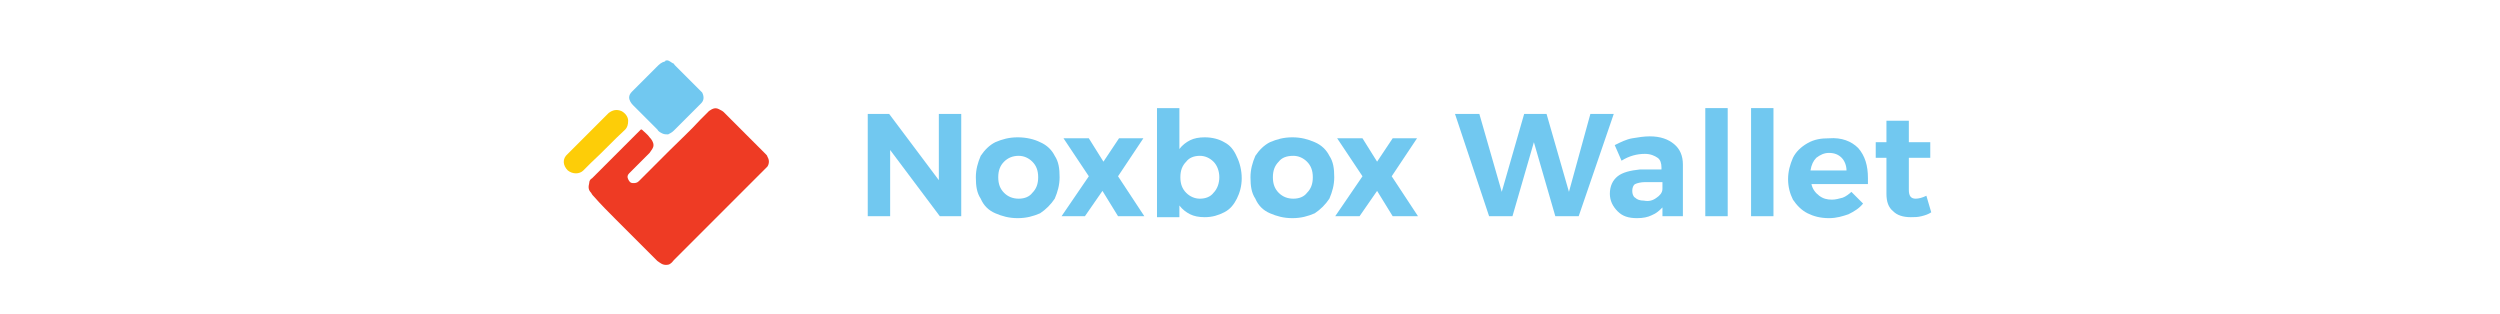
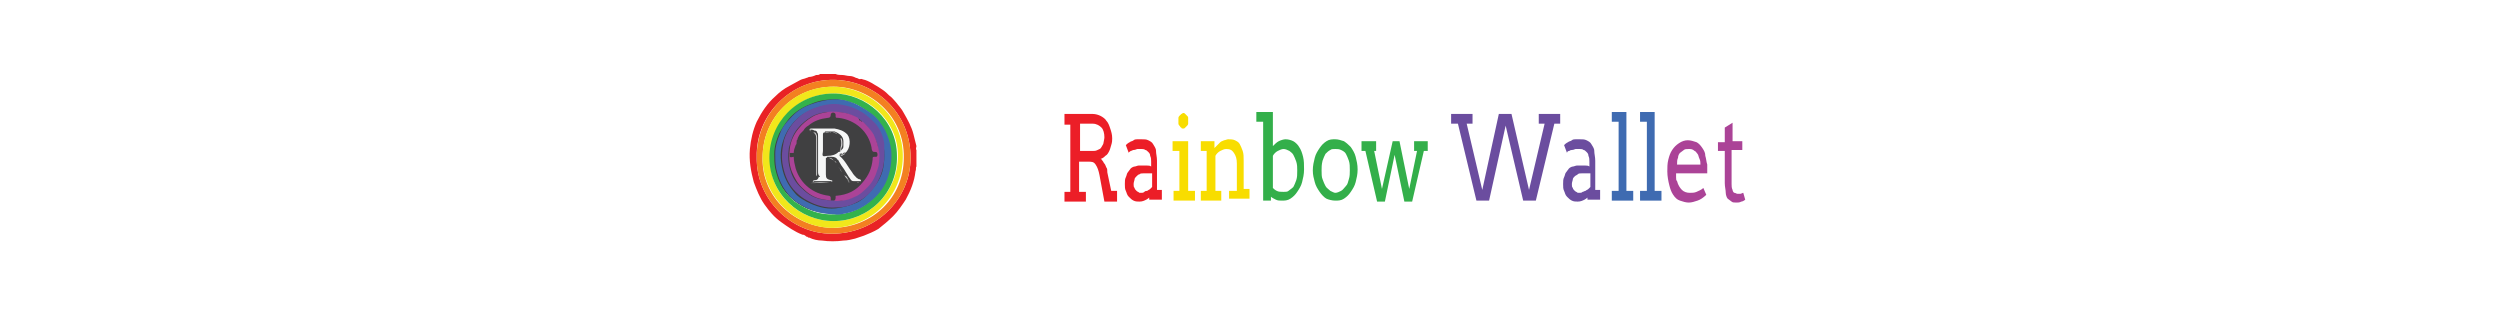
- <svg xmlns="http://www.w3.org/2000/svg" version="1.1" id="Слой_1" shape-rendering="geometricPrecision" text-rendering="geometricPrecision" image-rendering="optimizeQuality" x="0px" y="0px" viewBox="0 0 256.7 32.2" style="enable-background:new 0 0 256.7 32.2;" xml:space="preserve">
+ <svg xmlns="http://www.w3.org/2000/svg" version="1.1" id="Слой_1" text-rendering="geometricPrecision" shape-rendering="geometricPrecision" image-rendering="optimizeQuality" x="0px" y="0px" viewBox="0 0 256.7 32.2" style="enable-background:new 0 0 256.7 32.2;" xml:space="preserve">
  <style type="text/css">
- 	.st0{fill:#71C8F0;}
- 	.st1{fill:#EE3B24;}
- 	.st2{fill:#FDCD08;}
+ 	.st0{fill:#404041;}
+ 	.st1{fill:#E92225;}
+ 	.st2{fill:#F38021;}
+ 	.st3{fill:#F1E71B;}
+ 	.st4{fill:#33B24C;}
+ 	.st5{fill:#3F6BB1;}
+ 	.st6{fill:#6B4D9F;}
+ 	.st7{fill:#AB4397;}
+ 	.st8{fill:#F6F7F7;}
+ 	.st9{fill:#D0CFCF;}
+ 	.st10{fill:#C5C6C5;}
+ 	.st11{fill:#242628;}
+ 	.st12{fill:#EC1E27;}
+ 	.st13{fill:#F8DD00;}
+ 	.st14{fill:#33AF4A;}
</style>
  <g>
-     <path class="st0" d="M68.5,6.2c0.2,0,0.4,0.2,0.6,0.3c0.1,0,0.1,0.1,0.2,0.2c0.4,0.4,0.8,0.8,1.2,1.2c0.4,0.4,0.9,0.9,1.3,1.3   c0.1,0.1,0.2,0.2,0.3,0.3c0.2,0.4,0.2,0.8-0.1,1.1c-0.2,0.2-0.4,0.4-0.6,0.6c-0.3,0.3-0.7,0.7-1,1c-0.4,0.4-0.8,0.8-1.2,1.2   c-0.2,0.2-0.4,0.3-0.6,0.4c-0.2,0-0.4,0-0.6-0.1c-0.2-0.1-0.4-0.2-0.5-0.4c-0.8-0.8-1.7-1.7-2.5-2.5c-0.2-0.2-0.4-0.5-0.4-0.8   c0-0.2,0.1-0.4,0.3-0.6c0.2-0.2,0.4-0.4,0.6-0.6c0.6-0.6,1.3-1.3,1.9-1.9c0.3-0.3,0.5-0.5,0.9-0.6C68.3,6.2,68.4,6.2,68.5,6.2z" />
-     <path class="st1" d="M68.4,27.2c-0.4,0-0.6-0.2-0.9-0.4c-1.4-1.4-2.9-2.9-4.3-4.3c-0.7-0.7-1.5-1.5-2.2-2.3   c-0.1-0.1-0.2-0.2-0.3-0.4c-0.3-0.3-0.3-0.6-0.2-1c0-0.2,0.1-0.4,0.3-0.5c1.5-1.5,3-3,4.5-4.5c0.2-0.2,0.3-0.3,0.5-0.5   c0,0,0.1,0,0.1,0c0.3,0.3,0.6,0.5,0.8,0.8c0.2,0.2,0.4,0.5,0.4,0.8c0,0.3-0.2,0.5-0.4,0.8c-0.7,0.7-1.4,1.4-2.1,2.1   c-0.2,0.2-0.2,0.4-0.1,0.6c0.1,0.2,0.2,0.4,0.5,0.4c0.2,0,0.4,0,0.6-0.2c0.2-0.2,0.5-0.5,0.7-0.7c0.8-0.8,1.6-1.6,2.4-2.4   c1.1-1.1,2.2-2.1,3.2-3.2c0.3-0.3,0.6-0.6,0.9-0.9c0.3-0.2,0.6-0.4,1-0.2c0.2,0.1,0.4,0.2,0.5,0.3c1.4,1.4,2.9,2.9,4.3,4.3   c0.1,0.1,0.2,0.2,0.2,0.3c0.2,0.3,0.2,0.7,0,1c-0.1,0.1-0.2,0.2-0.3,0.3c-1.3,1.3-2.5,2.5-3.8,3.8c-0.4,0.4-0.8,0.8-1.2,1.2   c-1.1,1.1-2.3,2.3-3.4,3.4c-0.3,0.3-0.6,0.6-0.9,0.9C68.9,27.1,68.7,27.2,68.4,27.2z" />
-     <path class="st2" d="M64.5,12.4c0,0.4-0.1,0.7-0.3,0.9c-1.2,1.1-2.3,2.3-3.5,3.4c-0.3,0.3-0.5,0.5-0.8,0.8c-0.4,0.4-1.1,0.4-1.6,0   c-0.5-0.5-0.6-1.2,0-1.7c1.1-1.1,2.3-2.3,3.4-3.4c0.3-0.3,0.5-0.5,0.8-0.8c0.4-0.3,0.8-0.4,1.3-0.2C64.2,11.6,64.5,12,64.5,12.4z" />
+     <circle class="st0" cx="85.2" cy="16" r="5.9" />
+     <path class="st1" d="M82.4,24.1c-0.8-0.3-1.5-0.8-2.2-1.3c-0.7-0.5-1.2-1.1-1.7-1.8c-0.5-0.7-0.8-1.5-1.1-2.3   c-0.3-1.1-0.5-2.2-0.4-3.4c0.1-1,0.3-1.9,0.7-2.8c0.5-1,1.1-1.9,1.9-2.6c0.4-0.4,0.9-0.8,1.5-1.1c0.4-0.2,0.7-0.4,1.1-0.6   c0.2-0.1,0.4-0.1,0.6-0.2c0.1,0,0.2-0.1,0.3-0.1c0.2,0,0.5-0.1,0.7-0.2c0,0,0,0,0.1,0c0.1,0,0.2,0,0.3-0.1c0,0,0,0,0,0   c0.1,0,0.3,0,0.4,0c0,0,0,0,0,0c0.2,0,0.4,0,0.7,0c0.2,0,0.3,0,0.5,0c0.2,0.1,0.5,0.1,0.7,0.1c0.2,0,0.5,0.1,0.7,0.1   c0.3,0,0.5,0.1,0.7,0.2c0.2,0,0.3,0.2,0.5,0.1c0.1,0,0.3,0.1,0.4,0.1c0.3,0.1,0.7,0.3,1,0.5C90,8.8,90.3,9,90.6,9.2   c0.3,0.2,0.5,0.4,0.7,0.6c0.3,0.2,0.5,0.5,0.7,0.7c0.3,0.4,0.6,0.7,0.8,1.1c0.4,0.7,0.8,1.4,1,2.2c0.1,0.4,0.2,0.8,0.3,1.2   c0,0.1-0.1,0.3,0,0.4c0,0.6,0,1.1,0,1.7c-0.1,0.1,0,0.3-0.1,0.5c-0.1,1-0.5,2-1,2.9c-0.4,0.6-0.8,1.2-1.3,1.7   c-0.5,0.5-1,0.9-1.5,1.3c-0.5,0.3-1,0.5-1.5,0.7c-0.3,0.1-0.6,0.2-0.9,0.3c-0.4,0.1-0.8,0.2-1.2,0.2c-0.7,0.1-1.5,0.1-2.2,0   c-0.4,0-0.9-0.1-1.3-0.3c0,0-0.1,0-0.1,0c0,0,0,0,0,0c-0.1-0.1-0.1-0.1-0.2-0.1c0,0,0,0,0,0C82.6,24.1,82.5,24.1,82.4,24.1z    M77.7,16.1c-0.1,4.4,3.6,7.9,7.7,7.9c4.5,0,8.1-3.5,8.1-7.8c0-4.7-3.7-7.9-7.8-8C81.2,8.1,77.6,11.8,77.7,16.1z" />
+     <path class="st2" d="M77.7,16.1c0-4.4,3.5-8,8-7.9c4.1,0.1,7.8,3.3,7.8,8c0,4.3-3.6,7.8-8.1,7.8C81.3,24,77.6,20.5,77.7,16.1z    M78.3,16.2c-0.1,4.1,3.4,7.2,7.3,7.2c4-0.1,7.2-3.1,7.2-7.2c0.1-4.3-3.5-7.3-7.2-7.3C81.5,8.9,78.3,12.1,78.3,16.2z" />
+     <path class="st3" d="M78.3,16.2c0-4.1,3.2-7.3,7.2-7.3c3.7,0,7.3,3,7.2,7.3c-0.1,4-3.2,7.1-7.2,7.2C81.8,23.4,78.3,20.3,78.3,16.2z    M85.6,22.7c3.6,0,6.6-2.9,6.6-6.7c0-3.7-3.2-6.4-6.5-6.4c-3.9,0-6.6,3-6.6,6.6C78.9,19.9,82.1,22.7,85.6,22.7z" />
+     <path class="st4" d="M85.6,22.7c-3.5,0-6.6-2.8-6.6-6.5c0-3.6,2.8-6.6,6.6-6.6c3.3,0,6.5,2.7,6.5,6.4   C92.2,19.9,89.1,22.7,85.6,22.7z M85.7,22c0.3,0,0.7,0,1.1-0.1c1-0.2,1.9-0.7,2.7-1.4c0.7-0.7,1.3-1.5,1.6-2.4   c0.3-0.9,0.4-1.9,0.3-2.8c-0.1-0.7-0.3-1.3-0.6-1.9c-0.4-0.7-0.8-1.3-1.5-1.8c-0.6-0.4-1.2-0.9-2-1.1c-0.5-0.2-1-0.3-1.5-0.3   c-0.9,0-1.7,0.1-2.6,0.5c-0.8,0.3-1.6,0.8-2.2,1.5c-0.4,0.5-0.7,1-1,1.5c-0.3,0.7-0.5,1.4-0.5,2.1c0,0.5,0,1,0.1,1.5   c0.3,1.4,0.9,2.5,2,3.4C82.9,21.6,84.2,22.1,85.7,22z" />
+     <path class="st5" d="M85.7,22c-1.6,0-2.8-0.5-4-1.3c-1.1-0.9-1.7-2-2-3.4c-0.1-0.5-0.1-1-0.1-1.5c0-0.7,0.2-1.4,0.5-2.1   c0.2-0.6,0.6-1.1,1-1.5c0.6-0.7,1.3-1.2,2.2-1.5c0.8-0.3,1.7-0.5,2.6-0.5c0.5,0,1,0.1,1.5,0.3c0.7,0.2,1.4,0.7,2,1.1   c0.7,0.5,1.1,1.1,1.5,1.8c0.3,0.6,0.5,1.3,0.6,1.9c0.1,1,0,1.9-0.3,2.8c-0.3,1-0.9,1.8-1.6,2.4c-0.8,0.7-1.7,1.2-2.7,1.4   C86.4,22,86,22.1,85.7,22z M90.8,16c0-0.3,0-0.7-0.1-1.1c-0.1-0.8-0.5-1.5-0.9-2.1c-0.4-0.5-0.9-1-1.6-1.3   c-0.7-0.4-1.4-0.6-2.2-0.7c-0.9-0.1-1.7,0.1-2.5,0.4c-0.4,0.2-0.9,0.4-1.3,0.7c-0.9,0.7-1.5,1.6-1.8,2.6c-0.3,0.9-0.3,1.8-0.1,2.7   c0.2,1,0.6,1.8,1.3,2.6c0.3,0.4,0.7,0.6,1.2,0.9c1,0.5,1.9,0.8,3,0.7c0.8-0.1,1.5-0.3,2.2-0.6c0.8-0.4,1.4-1.1,1.9-1.8   C90.6,18.1,90.8,17.1,90.8,16z" />
+     <path class="st6" d="M90.8,16c0,1.1-0.3,2-0.8,2.9c-0.5,0.8-1.1,1.4-1.9,1.8c-0.7,0.4-1.4,0.6-2.2,0.6c-1.1,0.1-2.1-0.2-3-0.7   c-0.4-0.2-0.8-0.5-1.2-0.9c-0.7-0.7-1.1-1.6-1.3-2.6c-0.2-0.9-0.1-1.8,0.1-2.7c0.3-1,0.9-1.9,1.8-2.6c0.4-0.3,0.8-0.5,1.3-0.7   c0.8-0.3,1.7-0.5,2.5-0.4c0.8,0.1,1.5,0.3,2.2,0.7c0.6,0.3,1.1,0.8,1.6,1.3c0.5,0.6,0.8,1.3,0.9,2.1C90.8,15.4,90.8,15.7,90.8,16z    M88.1,12.2C88.1,12.2,88.1,12.2,88.1,12.2c-0.5-0.3-0.9-0.5-1.4-0.6c-0.6-0.1-1.2-0.1-1.8-0.1c-0.6,0.1-1.1,0.2-1.6,0.5   c-0.5,0.3-1,0.7-1.4,1.2c-0.5,0.6-0.7,1.3-0.9,2c-0.1,0.8-0.1,1.6,0.2,2.4c0.2,0.7,0.6,1.3,1.2,1.8c0.6,0.6,1.3,1,2.2,1.1   c0.6,0.1,1.1,0.1,1.7,0.1c0.5-0.1,1-0.2,1.4-0.4c0.5-0.3,0.9-0.6,1.3-1c0.5-0.5,0.8-1.1,1-1.8c0.2-0.5,0.2-1,0.2-1.6   c0-0.7-0.2-1.4-0.6-2c-0.3-0.5-0.6-0.9-1.1-1.3c0-0.1,0-0.1-0.1-0.1c0,0,0,0,0,0C88.3,12.3,88.3,12.2,88.1,12.2   C88.1,12.2,88.1,12.2,88.1,12.2z" />
+     <path class="st7" d="M88.4,12.4C88.4,12.4,88.4,12.4,88.4,12.4c0,0.1,0.1,0.1,0.2,0.1c0.4,0.4,0.8,0.8,1.1,1.3   c0.3,0.6,0.5,1.3,0.6,2c0,0.5,0,1.1-0.2,1.6c-0.2,0.7-0.5,1.3-1,1.8c-0.4,0.4-0.8,0.8-1.3,1c-0.4,0.2-0.9,0.4-1.4,0.4   c-0.6,0.1-1.1,0-1.7-0.1c-0.9-0.1-1.6-0.5-2.2-1.1c-0.6-0.5-0.9-1.1-1.2-1.8c-0.3-0.8-0.3-1.6-0.2-2.4c0.1-0.7,0.4-1.4,0.9-2   c0.4-0.5,0.9-0.9,1.4-1.2c0.5-0.3,1-0.4,1.6-0.5c0.6-0.1,1.2,0,1.8,0.1c0.5,0.1,0.9,0.3,1.3,0.5c0,0.1,0,0.1,0.1,0.1c0,0,0,0,0,0   C88.2,12.3,88.2,12.4,88.4,12.4z M81.7,14.9L81.7,14.9L81.7,14.9C81.7,14.9,81.7,14.9,81.7,14.9c-0.1,0.3-0.2,0.5-0.2,0.8   c0,0,0,0,0,0c0,0-0.1,0-0.1,0c-0.1,0-0.1,0-0.2,0c0,0-0.1,0-0.1,0c0,0,0,0,0,0l0,0c0,0,0,0.1,0,0.1c0,0.1,0,0.2,0,0.3   c0.1,0.1,0.3,0,0.4,0c0,0.4,0.1,0.8,0.2,1.2c0.5,1.6,1.8,2.6,3.4,2.8c0.1,0,0.2,0.1,0.2,0.2c0,0.1,0,0.1,0,0.2c0,0.1,0,0.1,0.1,0.1   c0.2,0.1,0.4,0,0.4-0.3c0,0,0-0.1,0-0.1c0-0.1,0-0.1,0.1-0.1c1.1-0.1,2-0.5,2.7-1.4c0.6-0.7,0.9-1.4,1-2.3c0-0.3,0-0.3,0.3-0.3   c0.1,0,0.2,0,0.2-0.2c0-0.1,0-0.3-0.2-0.3c-0.3,0-0.3,0-0.4-0.3c0,0,0-0.1,0-0.1c-0.3-1.7-1.7-2.9-3.4-3.1c-0.3,0-0.3,0-0.3-0.3   c0-0.1,0-0.1-0.1-0.2c-0.2-0.1-0.4,0-0.4,0.2c0,0.2-0.1,0.3-0.3,0.3c-0.8,0.1-1.4,0.3-2,0.8c-0.2,0.1-0.4,0.3-0.5,0.5c0,0,0,0,0,0   l0,0c-0.1,0.1-0.2,0.2-0.3,0.3l0,0c-0.1,0.1-0.2,0.3-0.3,0.5c0,0,0,0,0,0c0,0,0,0,0,0c0,0,0,0.1,0,0.1c-0.1,0.1-0.1,0.1-0.1,0.2   c0,0,0,0,0,0l0,0C81.8,14.7,81.8,14.8,81.7,14.9C81.8,14.9,81.7,14.9,81.7,14.9z" />
+     <path class="st8" d="M83.2,13.5c-0.1-0.2-0.1-0.3,0.1-0.3c0.8,0,1.6,0,2.4,0c0.5,0.1,0.9,0.2,1.3,0.6c0.4,0.5,0.3,1.5-0.2,1.9   c0-0.1-0.1,0-0.2,0c-0.1,0,0,0.1,0,0.1c0,0-0.1,0-0.1,0c-0.1-0.1-0.2,0-0.3,0c0,0.1,0.1,0.1,0.1,0.1c0,0-0.1,0-0.1,0.1   c0.6,0.5,0.9,1.2,1.3,1.7c0.1,0.2,0.3,0.4,0.5,0.6c0.1,0,0.1,0.1,0.2,0.1c0.2,0,0.2,0.1,0.2,0.3c0,0,0,0,0,0c0,0,0,0,0,0   c0-0.1,0-0.1-0.1-0.1c-0.2,0-0.4,0-0.6,0c-0.1,0-0.2,0-0.3-0.1c-0.4-0.5-0.6-1-1-1.5c-0.1-0.2-0.2-0.3-0.3-0.5c0,0,0-0.1-0.1-0.1   c-0.1-0.2-0.3-0.3-0.6-0.3c0,0,0,0,0,0c-0.2,0-0.4,0-0.5,0c0,0.1,0,0.1,0.1,0.1c0.1,0,0.2,0,0.3,0l0,0c0,0,0,0,0,0   c-0.1,0-0.3,0-0.4,0c-0.1,0-0.1,0-0.1,0.1c0,0.3,0,0.6,0,0.9c0,0.1,0,0.2,0,0.2c0,0.1,0,0.1,0,0.2c0,0,0,0.1,0,0.1   c0,0.1,0,0.1,0,0.2c0,0.4,0.1,0.5,0.5,0.6c0.2,0,0.2,0.1,0.1,0.2c0,0,0,0,0,0c0-0.1,0-0.1-0.1-0.1c-0.1,0-0.3,0-0.4,0   c-0.4,0-0.9,0-1.3,0c-0.1,0-0.1,0.1-0.1,0.1c0,0,0,0,0,0c-0.1-0.1,0-0.2,0.2-0.2c0.2,0,0.3-0.1,0.4-0.4c0,0,0,0,0,0   c0,0.1,0.1,0.1,0.1,0C84,18,84,17.8,84,17.6c0-1.2,0-2.4,0-3.6c0-0.2,0-0.3-0.1-0.4c0-0.1-0.1-0.2-0.3-0.2   c-0.1-0.1-0.3-0.1-0.4-0.1C83.2,13.3,83.2,13.4,83.2,13.5C83.3,13.5,83.3,13.5,83.2,13.5z M86.4,15.4c0,0,0.1-0.1,0.1-0.1   c0.1-0.1,0.1-0.2,0.1-0.3c0,0,0,0,0,0c0,0,0-0.1,0-0.1c0-0.1,0-0.3,0-0.4c0-0.5-0.4-0.8-0.9-1c0,0-0.1,0-0.1,0c0,0-0.1,0-0.2,0   c0,0,0,0,0,0c-0.2,0-0.5,0-0.7,0c0,0,0,0,0,0c0,0,0,0.1,0,0.1c0.2,0.1,0.4,0,0.6,0c0,0.1-0.1,0-0.1,0c-0.2,0-0.3,0-0.5,0   c-0.1,0-0.2,0-0.2,0.2c0,0.6,0,1.1,0,1.7c0,0.2-0.1,0.4,0,0.5c0.1,0.1,0.3,0,0.5,0c0.4,0,0.8-0.1,1.1-0.4   C86.3,15.6,86.3,15.5,86.4,15.4z" />
+     <path class="st9" d="M83.8,16.9c0-0.1,0-0.3,0-0.4c0-0.1,0-0.2,0-0.2c0,0,0-0.1,0-0.1c0-0.1,0-0.2,0-0.2c0-0.1,0-0.2,0-0.2   c0-0.1,0-0.1,0-0.2c0-0.5,0-1,0-1.5c0-0.2-0.1-0.4-0.3-0.5c0,0,0.1,0,0.1,0c0,0,0.1,0,0.1,0c0.2,0.2,0.2,0.4,0.2,0.6   c0,1.2,0,2.4,0,3.6c0,0.1,0,0.2-0.1,0.3c0,0,0,0,0,0C83.8,17.7,83.8,17.3,83.8,16.9z" />
+     <path class="st10" d="M85.2,18.7C85.2,18.7,85.2,18.7,85.2,18.7C85.2,18.8,85.2,18.8,85.2,18.7c-0.7,0.1-1.3,0.1-1.9,0.1   c0,0-0.1,0-0.1,0c0,0,0,0,0,0C83.9,18.7,84.5,18.7,85.2,18.7z" />
+     <path class="st9" d="M87.1,18.6c0.1,0.1,0.2,0.1,0.2,0.1c0.2,0,0.5,0,0.7,0c0.1,0.1,0.2,0,0.2,0c0,0,0,0,0,0c0,0-0.1,0-0.1,0   c-0.3,0-0.6,0-1,0C87.2,18.8,87.1,18.7,87.1,18.6z" />
+     <path class="st10" d="M86.7,18c0.1,0,0.1,0.1,0.2,0.1c0.1,0.1,0.1,0.2,0.2,0.3c0,0,0,0,0,0.1C86.9,18.3,86.8,18.2,86.7,18z" />
+     <path class="st9" d="M86.1,17.2c0.1,0,0.3,0.3,0.3,0.5C86.3,17.5,86.3,17.3,86.1,17.2C86.1,17.2,86.1,17.2,86.1,17.2z" />
+     <path class="st9" d="M86.4,16c0,0-0.1,0-0.1-0.1c0.1,0,0.2-0.1,0.3,0C86.5,16,86.4,16,86.4,16z" />
+     <path class="st9" d="M86.6,15.9c0,0-0.1-0.1,0-0.1c0.1,0,0.1-0.1,0.2,0C86.7,15.8,86.7,15.9,86.6,15.9z" />
+     <path class="st9" d="M87,18.5C87,18.5,87,18.4,87,18.5c0.1,0,0.1,0,0.2,0.1C87,18.6,87.1,18.5,87,18.5z" />
+     <path class="st9" d="M86.2,15.5c0.1,0,0.1-0.2,0.1-0.3c0.1-0.3,0.1-0.7,0-1c0,0,0.1,0,0.1,0c0.1,0.2,0.1,0.4,0.1,0.6c0,0,0,0,0,0   c0,0.1,0,0.2-0.1,0.4c0,0.1-0.1,0.1,0,0.2C86.3,15.5,86.3,15.6,86.2,15.5z" />
+     <path class="st9" d="M85.1,16.2c0.2,0,0.4,0.1,0.5,0.3c0,0,0,0,0,0C85.5,16.4,85.3,16.3,85.1,16.2C85.1,16.2,85.1,16.2,85.1,16.2z" />
+     <path class="st10" d="M88.4,18.7c-0.1,0-0.2,0-0.2,0C88.2,18.7,88.3,18.7,88.4,18.7C88.4,18.7,88.4,18.7,88.4,18.7z" />
+     <path class="st11" d="M85.3,16.1C85.3,16.1,85.3,16.1,85.3,16.1C85.3,16.1,85.3,16.1,85.3,16.1z" />
+     <path class="st9" d="M85.7,16.5c0.1,0.1,0.1,0.1,0.2,0.2C85.8,16.7,85.7,16.6,85.7,16.5C85.7,16.5,85.7,16.5,85.7,16.5z" />
+     <path class="st9" d="M85.7,16.5C85.7,16.5,85.7,16.5,85.7,16.5C85.7,16.5,85.7,16.5,85.7,16.5C85.6,16.5,85.6,16.5,85.7,16.5   C85.6,16.5,85.6,16.5,85.7,16.5z" />
+     <path class="st10" d="M86,13.8c-0.2-0.1-0.3-0.2-0.5-0.2C85.7,13.5,85.9,13.7,86,13.8z" />
  </g>
  <g>
-     <path class="st0" d="M96.4,11.7h2.3v10.5h-2.2l-5.1-6.8v6.8h-2.3V11.7h2.2l5.1,6.8V11.7z" />
-     <path class="st0" d="M106.8,14.6c0.7,0.3,1.2,0.8,1.5,1.4c0.4,0.6,0.5,1.3,0.5,2.2c0,0.8-0.2,1.5-0.5,2.2c-0.4,0.6-0.9,1.1-1.5,1.5   c-0.7,0.3-1.4,0.5-2.3,0.5c-0.9,0-1.6-0.2-2.3-0.5c-0.7-0.3-1.2-0.8-1.5-1.5c-0.4-0.6-0.5-1.3-0.5-2.2c0-0.8,0.2-1.5,0.5-2.2   c0.4-0.6,0.9-1.1,1.5-1.4c0.7-0.3,1.4-0.5,2.3-0.5C105.4,14.1,106.2,14.3,106.8,14.6z M103.1,16.6c-0.4,0.4-0.6,0.9-0.6,1.6   c0,0.7,0.2,1.2,0.6,1.6c0.4,0.4,0.9,0.6,1.5,0.6c0.6,0,1.1-0.2,1.4-0.6c0.4-0.4,0.6-0.9,0.6-1.6c0-0.7-0.2-1.2-0.6-1.6   c-0.4-0.4-0.9-0.6-1.4-0.6C104,16,103.5,16.2,103.1,16.6z" />
-     <path class="st0" d="M109.2,14.2h2.6l1.5,2.4l1.6-2.4h2.5l-2.6,3.9l2.7,4.1h-2.7l-1.6-2.6l-1.8,2.6H109l2.8-4.1L109.2,14.2z" />
-     <path class="st0" d="M125.7,14.6c0.6,0.3,1,0.8,1.3,1.5c0.3,0.6,0.5,1.4,0.5,2.2c0,0.8-0.2,1.5-0.5,2.1c-0.3,0.6-0.7,1.1-1.3,1.4   c-0.6,0.3-1.2,0.5-2,0.5c-0.6,0-1.1-0.1-1.5-0.3s-0.8-0.5-1.1-0.9v1.2h-2.3V11.1h2.3v4.2c0.3-0.4,0.7-0.7,1.1-0.9   c0.4-0.2,0.9-0.3,1.5-0.3C124.5,14.1,125.2,14.3,125.7,14.6z M124.6,19.8c0.4-0.4,0.6-1,0.6-1.6c0-0.6-0.2-1.2-0.6-1.6   c-0.4-0.4-0.9-0.6-1.4-0.6c-0.6,0-1.1,0.2-1.4,0.6c-0.4,0.4-0.6,0.9-0.6,1.6c0,0.7,0.2,1.2,0.6,1.6c0.4,0.4,0.9,0.6,1.4,0.6   C123.8,20.4,124.3,20.2,124.6,19.8z" />
-     <path class="st0" d="M135,14.6c0.7,0.3,1.2,0.8,1.5,1.4c0.4,0.6,0.5,1.3,0.5,2.2c0,0.8-0.2,1.5-0.5,2.2c-0.4,0.6-0.9,1.1-1.5,1.5   c-0.7,0.3-1.4,0.5-2.3,0.5c-0.9,0-1.6-0.2-2.3-0.5c-0.7-0.3-1.2-0.8-1.5-1.5c-0.4-0.6-0.5-1.3-0.5-2.2c0-0.8,0.2-1.5,0.5-2.2   c0.4-0.6,0.9-1.1,1.5-1.4c0.7-0.3,1.4-0.5,2.3-0.5C133.6,14.1,134.3,14.3,135,14.6z M131.3,16.6c-0.4,0.4-0.6,0.9-0.6,1.6   c0,0.7,0.2,1.2,0.6,1.6c0.4,0.4,0.9,0.6,1.5,0.6c0.6,0,1.1-0.2,1.4-0.6c0.4-0.4,0.6-0.9,0.6-1.6c0-0.7-0.2-1.2-0.6-1.6   c-0.4-0.4-0.9-0.6-1.4-0.6C132.1,16,131.6,16.2,131.3,16.6z" />
-     <path class="st0" d="M137.3,14.2h2.6l1.5,2.4l1.6-2.4h2.5l-2.6,3.9l2.7,4.1H143l-1.6-2.6l-1.8,2.6h-2.5l2.8-4.1L137.3,14.2z" />
-     <path class="st0" d="M163.3,11.7h2.4l-3.6,10.5h-2.4l-2.2-7.6l-2.2,7.6h-2.4l-3.5-10.5h2.5l2.3,8l2.3-8h2.3l2.3,8L163.3,11.7z" />
-     <path class="st0" d="M170.7,22.2v-0.9c-0.3,0.3-0.6,0.6-1.1,0.8c-0.4,0.2-0.9,0.3-1.5,0.3c-0.9,0-1.5-0.2-2-0.7   c-0.5-0.5-0.8-1.1-0.8-1.8c0-0.8,0.3-1.4,0.8-1.8c0.5-0.4,1.3-0.6,2.3-0.7h2.2v-0.2c0-0.4-0.1-0.8-0.4-1c-0.3-0.2-0.7-0.4-1.3-0.4   c-0.8,0-1.6,0.2-2.4,0.7l-0.7-1.6c0.6-0.3,1.2-0.6,1.8-0.7c0.6-0.1,1.2-0.2,1.8-0.2c1.1,0,1.9,0.3,2.5,0.8c0.6,0.5,0.9,1.2,0.9,2.1   l0,5.3H170.7z M170.1,20.3c0.3-0.2,0.6-0.5,0.6-0.9v-0.7h-1.8c-0.4,0-0.8,0.1-1,0.2c-0.2,0.1-0.3,0.4-0.3,0.7   c0,0.3,0.1,0.6,0.3,0.7c0.2,0.2,0.5,0.3,0.9,0.3C169.3,20.7,169.7,20.6,170.1,20.3z" />
-     <path class="st0" d="M175.1,11.1h2.3v11.1h-2.3V11.1z" />
-     <path class="st0" d="M179.8,11.1h2.3v11.1h-2.3V11.1z" />
-     <path class="st0" d="M190.8,15.2c0.7,0.8,1,1.8,1,3.1c0,0.2,0,0.4,0,0.6H186c0.1,0.5,0.4,0.9,0.8,1.2c0.4,0.3,0.8,0.4,1.3,0.4   c0.4,0,0.7-0.1,1.1-0.2c0.3-0.1,0.7-0.4,0.9-0.6l1.2,1.2c-0.4,0.5-0.9,0.8-1.5,1.1c-0.6,0.2-1.2,0.4-2,0.4c-0.9,0-1.6-0.2-2.2-0.5   c-0.6-0.3-1.1-0.8-1.5-1.4c-0.3-0.6-0.5-1.3-0.5-2.1c0-0.8,0.2-1.5,0.5-2.2c0.3-0.6,0.8-1.1,1.5-1.5s1.4-0.5,2.2-0.5   C189.1,14.1,190.1,14.5,190.8,15.2z M189.6,17.5c0-0.5-0.2-1-0.5-1.3c-0.3-0.3-0.7-0.5-1.3-0.5c-0.5,0-0.9,0.2-1.3,0.5   c-0.3,0.3-0.5,0.7-0.6,1.3H189.6z" />
-     <path class="st0" d="M198.3,21.8c-0.3,0.2-0.6,0.3-1,0.4c-0.4,0.1-0.7,0.1-1.1,0.1c-0.8,0-1.4-0.2-1.8-0.6c-0.5-0.4-0.7-1-0.7-1.8   v-3.7h-1.1v-1.6h1.1v-2.2h2.3v2.2h2.2v1.6H196v3.3c0,0.6,0.2,0.9,0.7,0.9c0.3,0,0.7-0.1,1.1-0.3L198.3,21.8z" />
+     <path class="st12" d="M109.4,11.7h2.8c0.3,0,0.6,0.1,0.8,0.2c0.2,0.1,0.5,0.3,0.6,0.5c0.2,0.2,0.3,0.5,0.4,0.8s0.2,0.6,0.2,1   c0,0.2,0,0.4-0.1,0.7s-0.1,0.4-0.2,0.6s-0.2,0.4-0.4,0.5c-0.1,0.1-0.3,0.3-0.5,0.3c0.1,0,0.1,0.1,0.2,0.2s0.1,0.2,0.2,0.3   c0.1,0.1,0.1,0.2,0.2,0.4c0.1,0.1,0.1,0.3,0.1,0.5l0.4,1.9h0.6l0,1.1h-1.3l-0.5-2.7c-0.1-0.5-0.2-0.8-0.4-1.1s-0.4-0.3-0.8-0.3   h-0.9v3.1h0.7v1h-2.2v-1h0.6v-6.9h-0.6V11.7z M110.9,12.7v2.8h1.3c0.2,0,0.3,0,0.5-0.1s0.3-0.1,0.4-0.3s0.2-0.3,0.2-0.4   s0.1-0.4,0.1-0.6c0-0.4-0.1-0.8-0.3-1s-0.5-0.4-0.9-0.4H110.9z" />
+     <path class="st12" d="M118.3,20c-0.2,0.2-0.4,0.4-0.6,0.5s-0.4,0.2-0.7,0.2c-0.2,0-0.4,0-0.6-0.1c-0.2-0.1-0.3-0.2-0.5-0.4   s-0.2-0.4-0.3-0.6s-0.1-0.4-0.1-0.7c0-0.3,0-0.5,0.1-0.7s0.1-0.4,0.2-0.5s0.2-0.3,0.3-0.4c0.1-0.1,0.3-0.2,0.4-0.2s0.3-0.1,0.4-0.1   c0.1,0,0.3,0,0.4,0c0.2,0,0.4,0,0.5,0s0.3,0,0.4,0.1l0-0.5c0-0.2,0-0.4-0.1-0.6c0-0.2-0.1-0.3-0.2-0.4c-0.1-0.1-0.2-0.2-0.3-0.2   c-0.1-0.1-0.3-0.1-0.4-0.1c-0.1,0-0.3,0-0.4,0c-0.1,0-0.2,0.1-0.4,0.1c-0.1,0-0.2,0.1-0.3,0.1c-0.1,0.1-0.2,0.1-0.2,0.2l-0.3-0.8   c0.1-0.1,0.2-0.2,0.4-0.3c0.1-0.1,0.3-0.1,0.4-0.2s0.3-0.1,0.4-0.1c0.1,0,0.3,0,0.4,0c0.3,0,0.5,0,0.7,0.1s0.4,0.2,0.5,0.4   c0.1,0.2,0.3,0.4,0.3,0.7s0.1,0.6,0.1,1l0,3h0.5v1h-1.3V20z M117.2,19.8c0.1,0,0.2,0,0.3-0.1s0.2-0.1,0.3-0.1   c0.1-0.1,0.2-0.1,0.3-0.2s0.2-0.2,0.2-0.2l0-1.4h-0.9c-0.2,0-0.3,0-0.4,0.1c-0.1,0-0.2,0.1-0.3,0.2c-0.1,0.1-0.2,0.2-0.2,0.3   s-0.1,0.3-0.1,0.5c0,0.2,0,0.3,0.1,0.4c0,0.1,0.1,0.2,0.2,0.3c0.1,0.1,0.2,0.1,0.3,0.2C116.9,19.8,117.1,19.8,117.2,19.8z" />
+     <path class="st13" d="M120.5,14.5h1.5v5.1h0.7v1h-2.2v-1h0.6v-4.1h-0.7V14.5z M121,12.4c0-0.1,0-0.2,0-0.3s0.1-0.2,0.1-0.2   c0.1-0.1,0.1-0.1,0.2-0.2c0.1,0,0.1-0.1,0.2-0.1c0.1,0,0.1,0,0.2,0.1s0.1,0.1,0.2,0.2s0.1,0.1,0.1,0.2c0,0.1,0,0.2,0,0.3   c0,0.1,0,0.2,0,0.3c0,0.1-0.1,0.2-0.1,0.2s-0.1,0.1-0.2,0.2s-0.1,0.1-0.2,0.1c-0.1,0-0.2,0-0.2-0.1c-0.1,0-0.1-0.1-0.2-0.2   c-0.1-0.1-0.1-0.2-0.1-0.2S121,12.5,121,12.4z" />
+     <path class="st13" d="M126.4,19.6h0.6v-2.8c0-0.5-0.1-0.8-0.3-1.1s-0.4-0.4-0.8-0.4c-0.2,0-0.4,0.1-0.6,0.2   c-0.2,0.1-0.4,0.3-0.5,0.5v3.6h0.6v1h-2.1v-1h0.6v-4.1h-0.6v-1h1.4v0.7h0c0.1-0.1,0.2-0.2,0.3-0.3s0.2-0.2,0.3-0.3s0.2-0.1,0.4-0.2   c0.1,0,0.3-0.1,0.4-0.1c0.2,0,0.5,0,0.7,0.1s0.4,0.2,0.5,0.4c0.1,0.2,0.2,0.4,0.3,0.7s0.1,0.6,0.1,1v2.9h0.6v1h-2.1V19.6z" />
+     <path class="st14" d="M129.2,11.5h1.5V15c0.2-0.2,0.4-0.4,0.6-0.5s0.5-0.2,0.7-0.2c0.3,0,0.6,0.1,0.8,0.2s0.5,0.4,0.6,0.6   c0.2,0.3,0.3,0.6,0.4,1c0.1,0.4,0.1,0.8,0.1,1.3c0,0.5-0.1,0.9-0.2,1.3s-0.3,0.7-0.5,1c-0.2,0.3-0.4,0.5-0.7,0.7s-0.6,0.2-0.9,0.2   c-0.2,0-0.4,0-0.6-0.1s-0.4-0.2-0.5-0.3v0.4h-0.8v-8.1h-0.7V11.5z M131.8,15.3c-0.2,0-0.4,0.1-0.6,0.2s-0.4,0.3-0.5,0.5v3.3   c0.1,0.1,0.2,0.2,0.4,0.3s0.4,0.1,0.7,0.1c0.2,0,0.4,0,0.5-0.1s0.3-0.2,0.5-0.4c0.1-0.2,0.2-0.4,0.3-0.7c0.1-0.3,0.1-0.6,0.1-1   c0-0.3,0-0.6-0.1-0.9c-0.1-0.3-0.2-0.5-0.3-0.7c-0.1-0.2-0.3-0.3-0.4-0.4C132.2,15.4,132,15.3,131.8,15.3z" />
+     <path class="st14" d="M134.8,17.5c0-0.5,0.1-0.9,0.2-1.3c0.1-0.4,0.3-0.7,0.5-1s0.4-0.5,0.7-0.7s0.6-0.2,0.9-0.2   c0.3,0,0.6,0.1,0.9,0.2c0.3,0.2,0.5,0.4,0.7,0.6c0.2,0.3,0.4,0.6,0.5,1c0.1,0.4,0.2,0.8,0.2,1.3c0,0.5-0.1,0.9-0.2,1.3   c-0.1,0.4-0.3,0.7-0.5,1c-0.2,0.3-0.4,0.5-0.7,0.7c-0.3,0.2-0.6,0.2-0.9,0.2c-0.3,0-0.7-0.1-0.9-0.2s-0.5-0.4-0.7-0.7   c-0.2-0.3-0.4-0.6-0.5-1S134.8,18,134.8,17.5z M135.7,17.5c0,0.3,0,0.7,0.1,0.9c0.1,0.3,0.2,0.5,0.3,0.7s0.3,0.3,0.5,0.5   c0.2,0.1,0.4,0.2,0.5,0.2c0.2,0,0.4-0.1,0.6-0.2c0.2-0.1,0.3-0.3,0.5-0.5s0.2-0.4,0.3-0.7c0.1-0.3,0.1-0.6,0.1-0.9   c0-0.4,0-0.7-0.1-1c-0.1-0.3-0.2-0.5-0.3-0.7c-0.1-0.2-0.3-0.3-0.5-0.4c-0.2-0.1-0.4-0.1-0.6-0.1c-0.2,0-0.4,0-0.5,0.1   c-0.2,0.1-0.3,0.2-0.5,0.4c-0.1,0.2-0.2,0.4-0.3,0.7C135.7,16.9,135.7,17.2,135.7,17.5z" />
+     <path class="st14" d="M139.9,14.5h1.4v1h-0.2l0.8,3.9l1.1-4.9h0.7l1,4.9l0.8-3.9h-0.3v-1h1.4v1h-0.4l-1.2,5.2h-0.8l-1-4.8l-1,4.8   h-0.8l-1.2-5.2h-0.4V14.5z" />
+     <path class="st6" d="M158,11.7h2.2v1h-0.6l-1.9,7.9h-1.3l-1.8-7.7l-1.7,7.7h-1.3l-1.9-7.9H149v-1h2.2v1h-0.6l1.6,6.8l1.7-7.8h1.3   l1.8,7.8l1.6-6.8H158V11.7z" />
+     <path class="st6" d="M163.3,20c-0.2,0.2-0.4,0.4-0.6,0.5c-0.2,0.1-0.4,0.2-0.7,0.2c-0.2,0-0.4,0-0.6-0.1s-0.3-0.2-0.5-0.4   s-0.2-0.4-0.3-0.6c-0.1-0.2-0.1-0.4-0.1-0.7c0-0.3,0-0.5,0.1-0.7s0.1-0.4,0.2-0.5s0.2-0.3,0.3-0.4c0.1-0.1,0.3-0.2,0.4-0.2   s0.3-0.1,0.4-0.1s0.3,0,0.4,0c0.2,0,0.4,0,0.5,0s0.3,0,0.4,0.1l0-0.5c0-0.2,0-0.4-0.1-0.6c0-0.2-0.1-0.3-0.2-0.4   c-0.1-0.1-0.2-0.2-0.3-0.2c-0.1-0.1-0.3-0.1-0.4-0.1c-0.1,0-0.3,0-0.4,0s-0.2,0.1-0.4,0.1s-0.2,0.1-0.3,0.1s-0.2,0.1-0.2,0.2   l-0.3-0.8c0.1-0.1,0.2-0.2,0.4-0.3c0.1-0.1,0.3-0.1,0.4-0.2c0.1-0.1,0.3-0.1,0.4-0.1s0.3,0,0.4,0c0.3,0,0.5,0,0.7,0.1   s0.4,0.2,0.5,0.4c0.1,0.2,0.3,0.4,0.3,0.7s0.1,0.6,0.1,1l0,3h0.5v1h-1.3V20z M162.2,19.8c0.1,0,0.2,0,0.3-0.1   c0.1,0,0.2-0.1,0.3-0.1c0.1-0.1,0.2-0.1,0.3-0.2s0.2-0.2,0.2-0.2l0-1.4h-0.9c-0.2,0-0.3,0-0.4,0.1s-0.2,0.1-0.3,0.2   c-0.1,0.1-0.2,0.2-0.2,0.3s-0.1,0.3-0.1,0.5c0,0.2,0,0.3,0.1,0.4c0,0.1,0.1,0.2,0.2,0.3c0.1,0.1,0.2,0.1,0.3,0.2   C161.9,19.8,162,19.8,162.2,19.8z" />
+     <path class="st5" d="M165.5,11.5h1.5v8.1h0.7v1h-2.2v-1h0.7v-7.1h-0.7V11.5z" />
+     <path class="st5" d="M168.4,11.5h1.5v8.1h0.7v1h-2.2v-1h0.7v-7.1h-0.7V11.5z" />
+     <path class="st7" d="M172.1,17.7c0,0.2,0,0.3,0,0.5s0,0.3,0.1,0.4c0.1,0.4,0.3,0.7,0.5,0.9s0.5,0.3,0.8,0.3c0.2,0,0.5,0,0.7-0.1   c0.2-0.1,0.5-0.2,0.7-0.4l0.3,0.7c-0.3,0.3-0.6,0.5-0.9,0.6s-0.6,0.2-0.9,0.2c-0.3,0-0.6-0.1-0.9-0.2c-0.3-0.1-0.5-0.3-0.7-0.6   c-0.2-0.3-0.3-0.6-0.4-1c-0.1-0.4-0.2-0.9-0.2-1.4c0-0.4,0-0.8,0.1-1.2c0.1-0.4,0.2-0.7,0.4-1c0.2-0.3,0.4-0.5,0.7-0.7   s0.6-0.3,0.9-0.3c0.3,0,0.6,0.1,0.9,0.2c0.2,0.1,0.4,0.3,0.6,0.6s0.3,0.5,0.3,0.8c0.1,0.3,0.1,0.6,0.2,0.9c0,0.1,0,0.3,0,0.5   s0,0.3,0,0.4H172.1z M173.4,15.3c-0.2,0-0.4,0-0.5,0.1c-0.1,0.1-0.3,0.2-0.4,0.3s-0.2,0.3-0.2,0.5c-0.1,0.2-0.1,0.4-0.1,0.7h2.4   c0-0.2,0-0.4-0.1-0.6s-0.1-0.4-0.2-0.5c-0.1-0.1-0.2-0.3-0.3-0.3C173.8,15.3,173.6,15.3,173.4,15.3z" />
+     <path class="st7" d="M177.8,14.5h1.1v0.9h-1.1l0,3.5c0,0.2,0,0.4,0.1,0.6c0,0.1,0.1,0.3,0.2,0.3s0.2,0.1,0.3,0.1c0.1,0,0.2,0,0.3,0   c0.1,0,0.2-0.1,0.3-0.1l0.2,0.7c-0.1,0.1-0.3,0.2-0.4,0.2c-0.2,0.1-0.3,0.1-0.5,0.1c-0.2,0-0.4,0-0.5-0.1c-0.1-0.1-0.3-0.2-0.4-0.3   s-0.2-0.4-0.2-0.6c0-0.3-0.1-0.6-0.1-1l0-3.3h-0.7v-0.9h0.7v-1.5l0.8-0.5V14.5z" />
  </g>
</svg>
